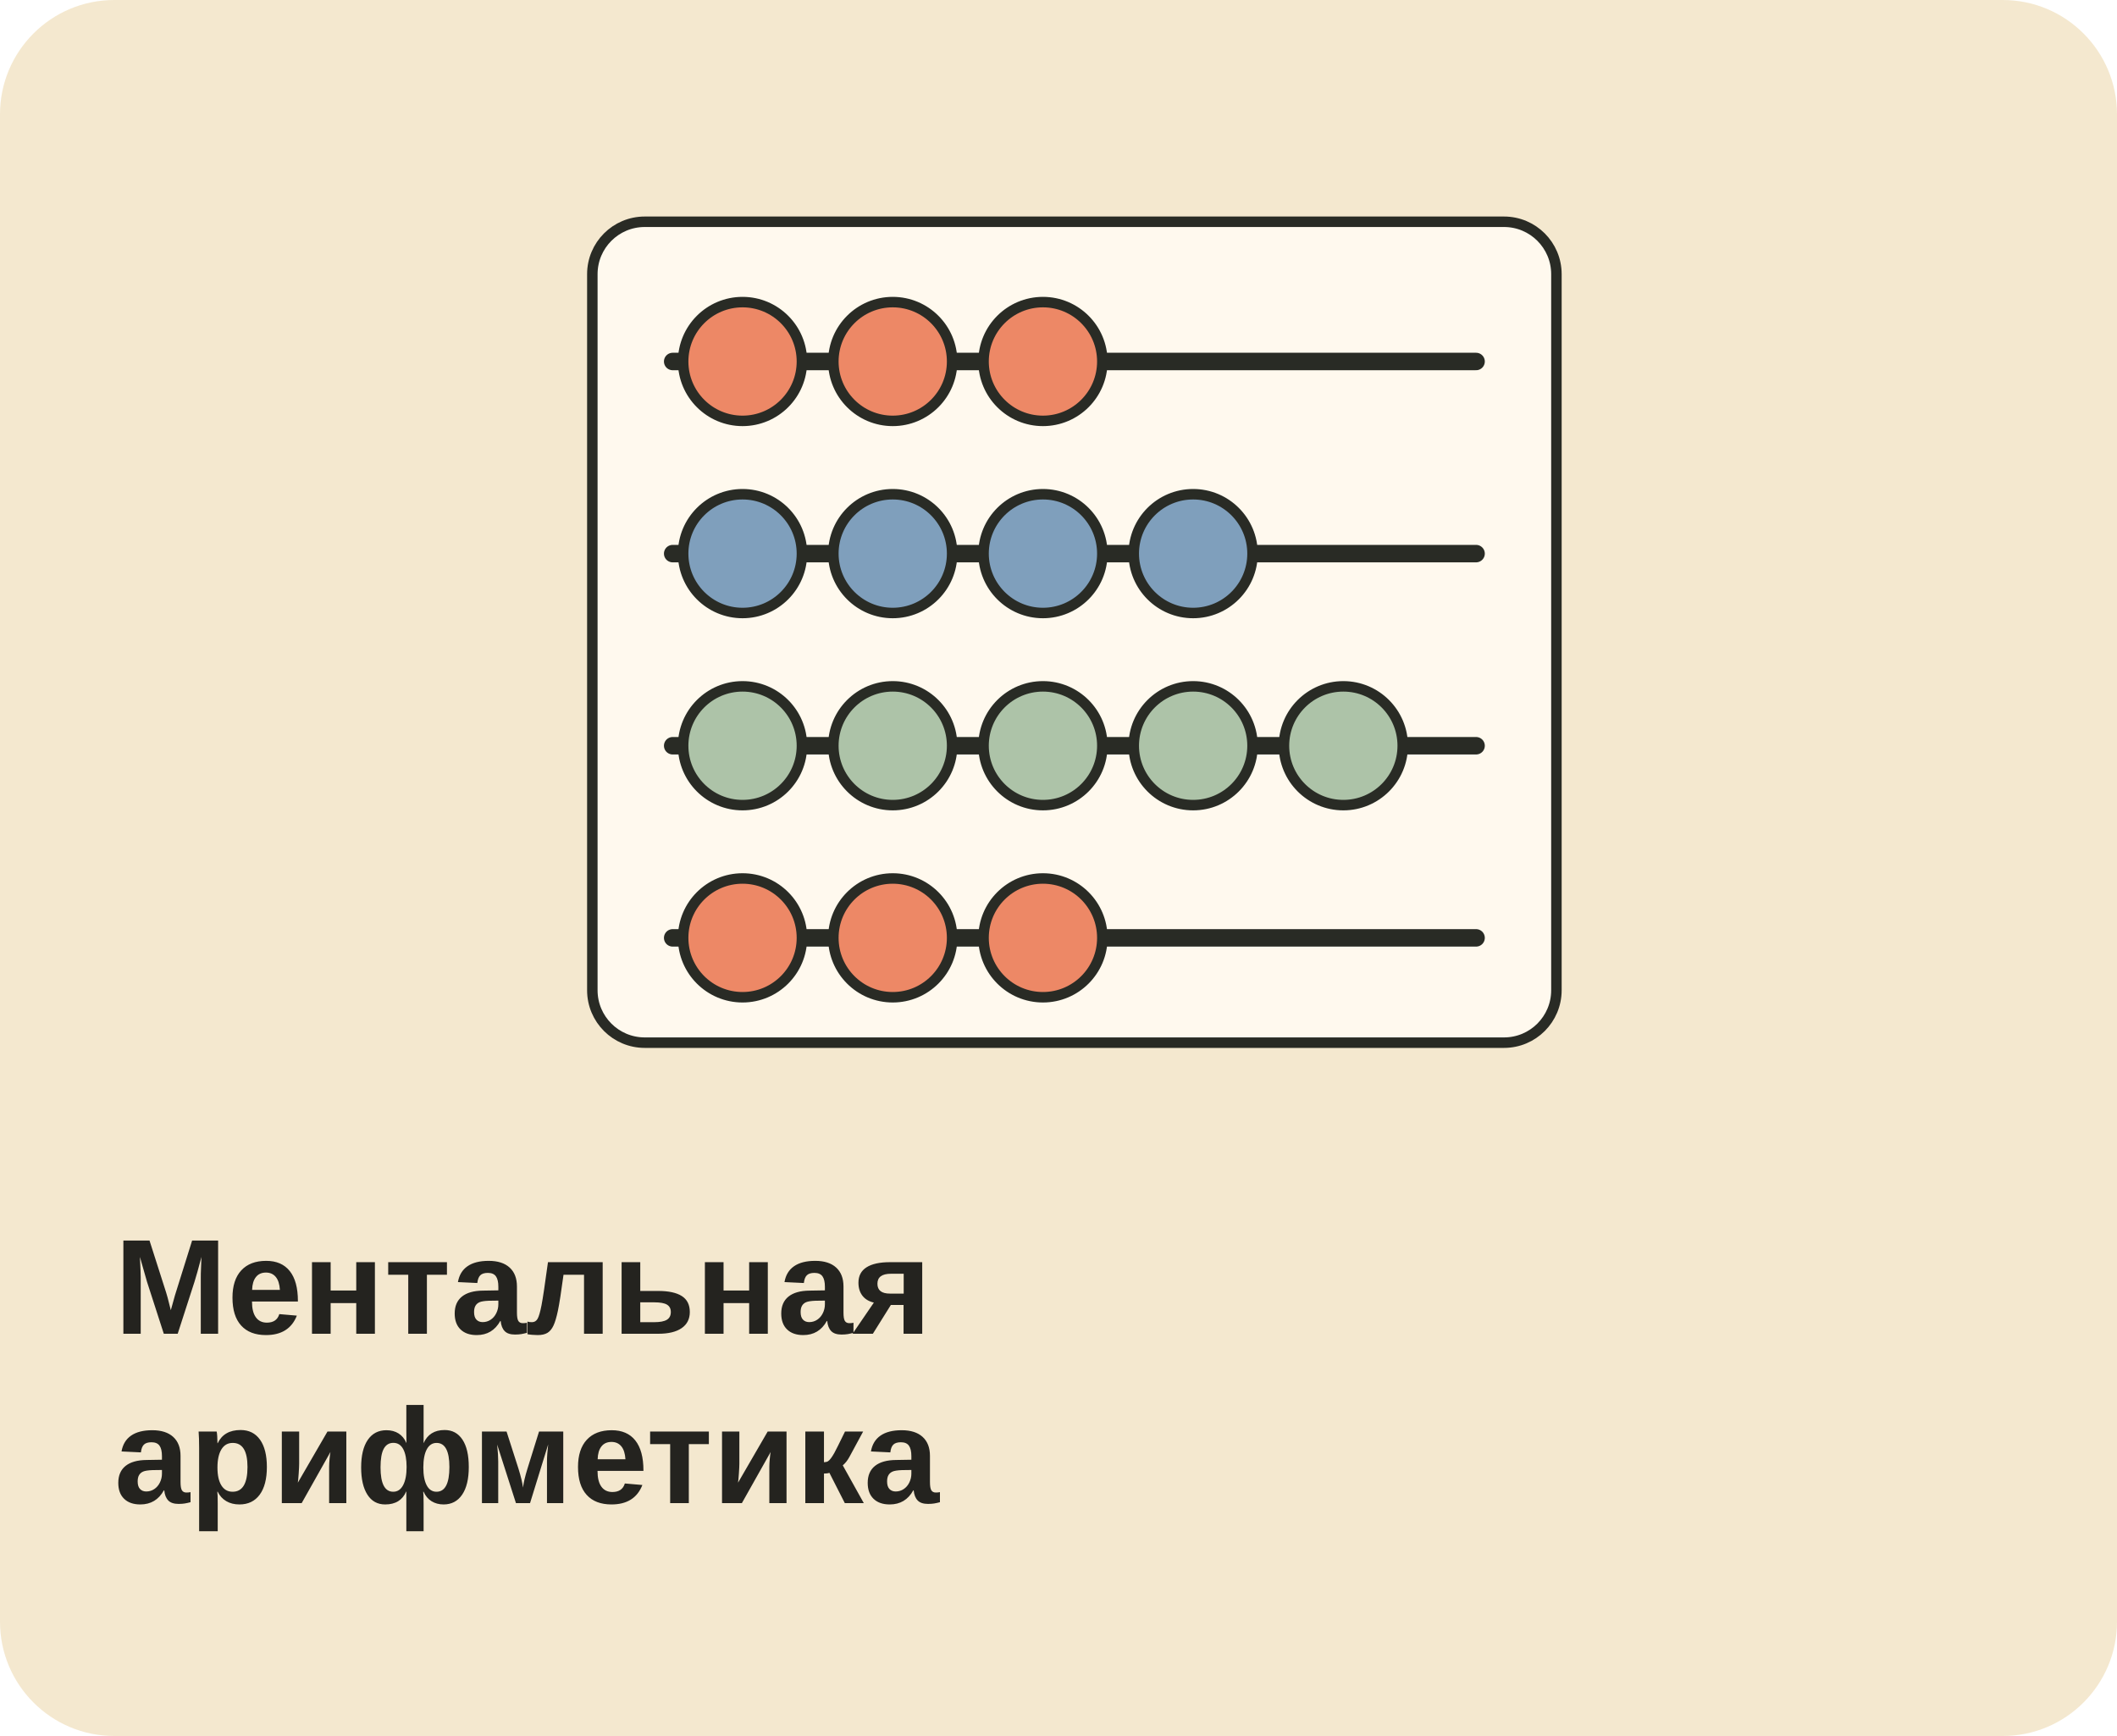
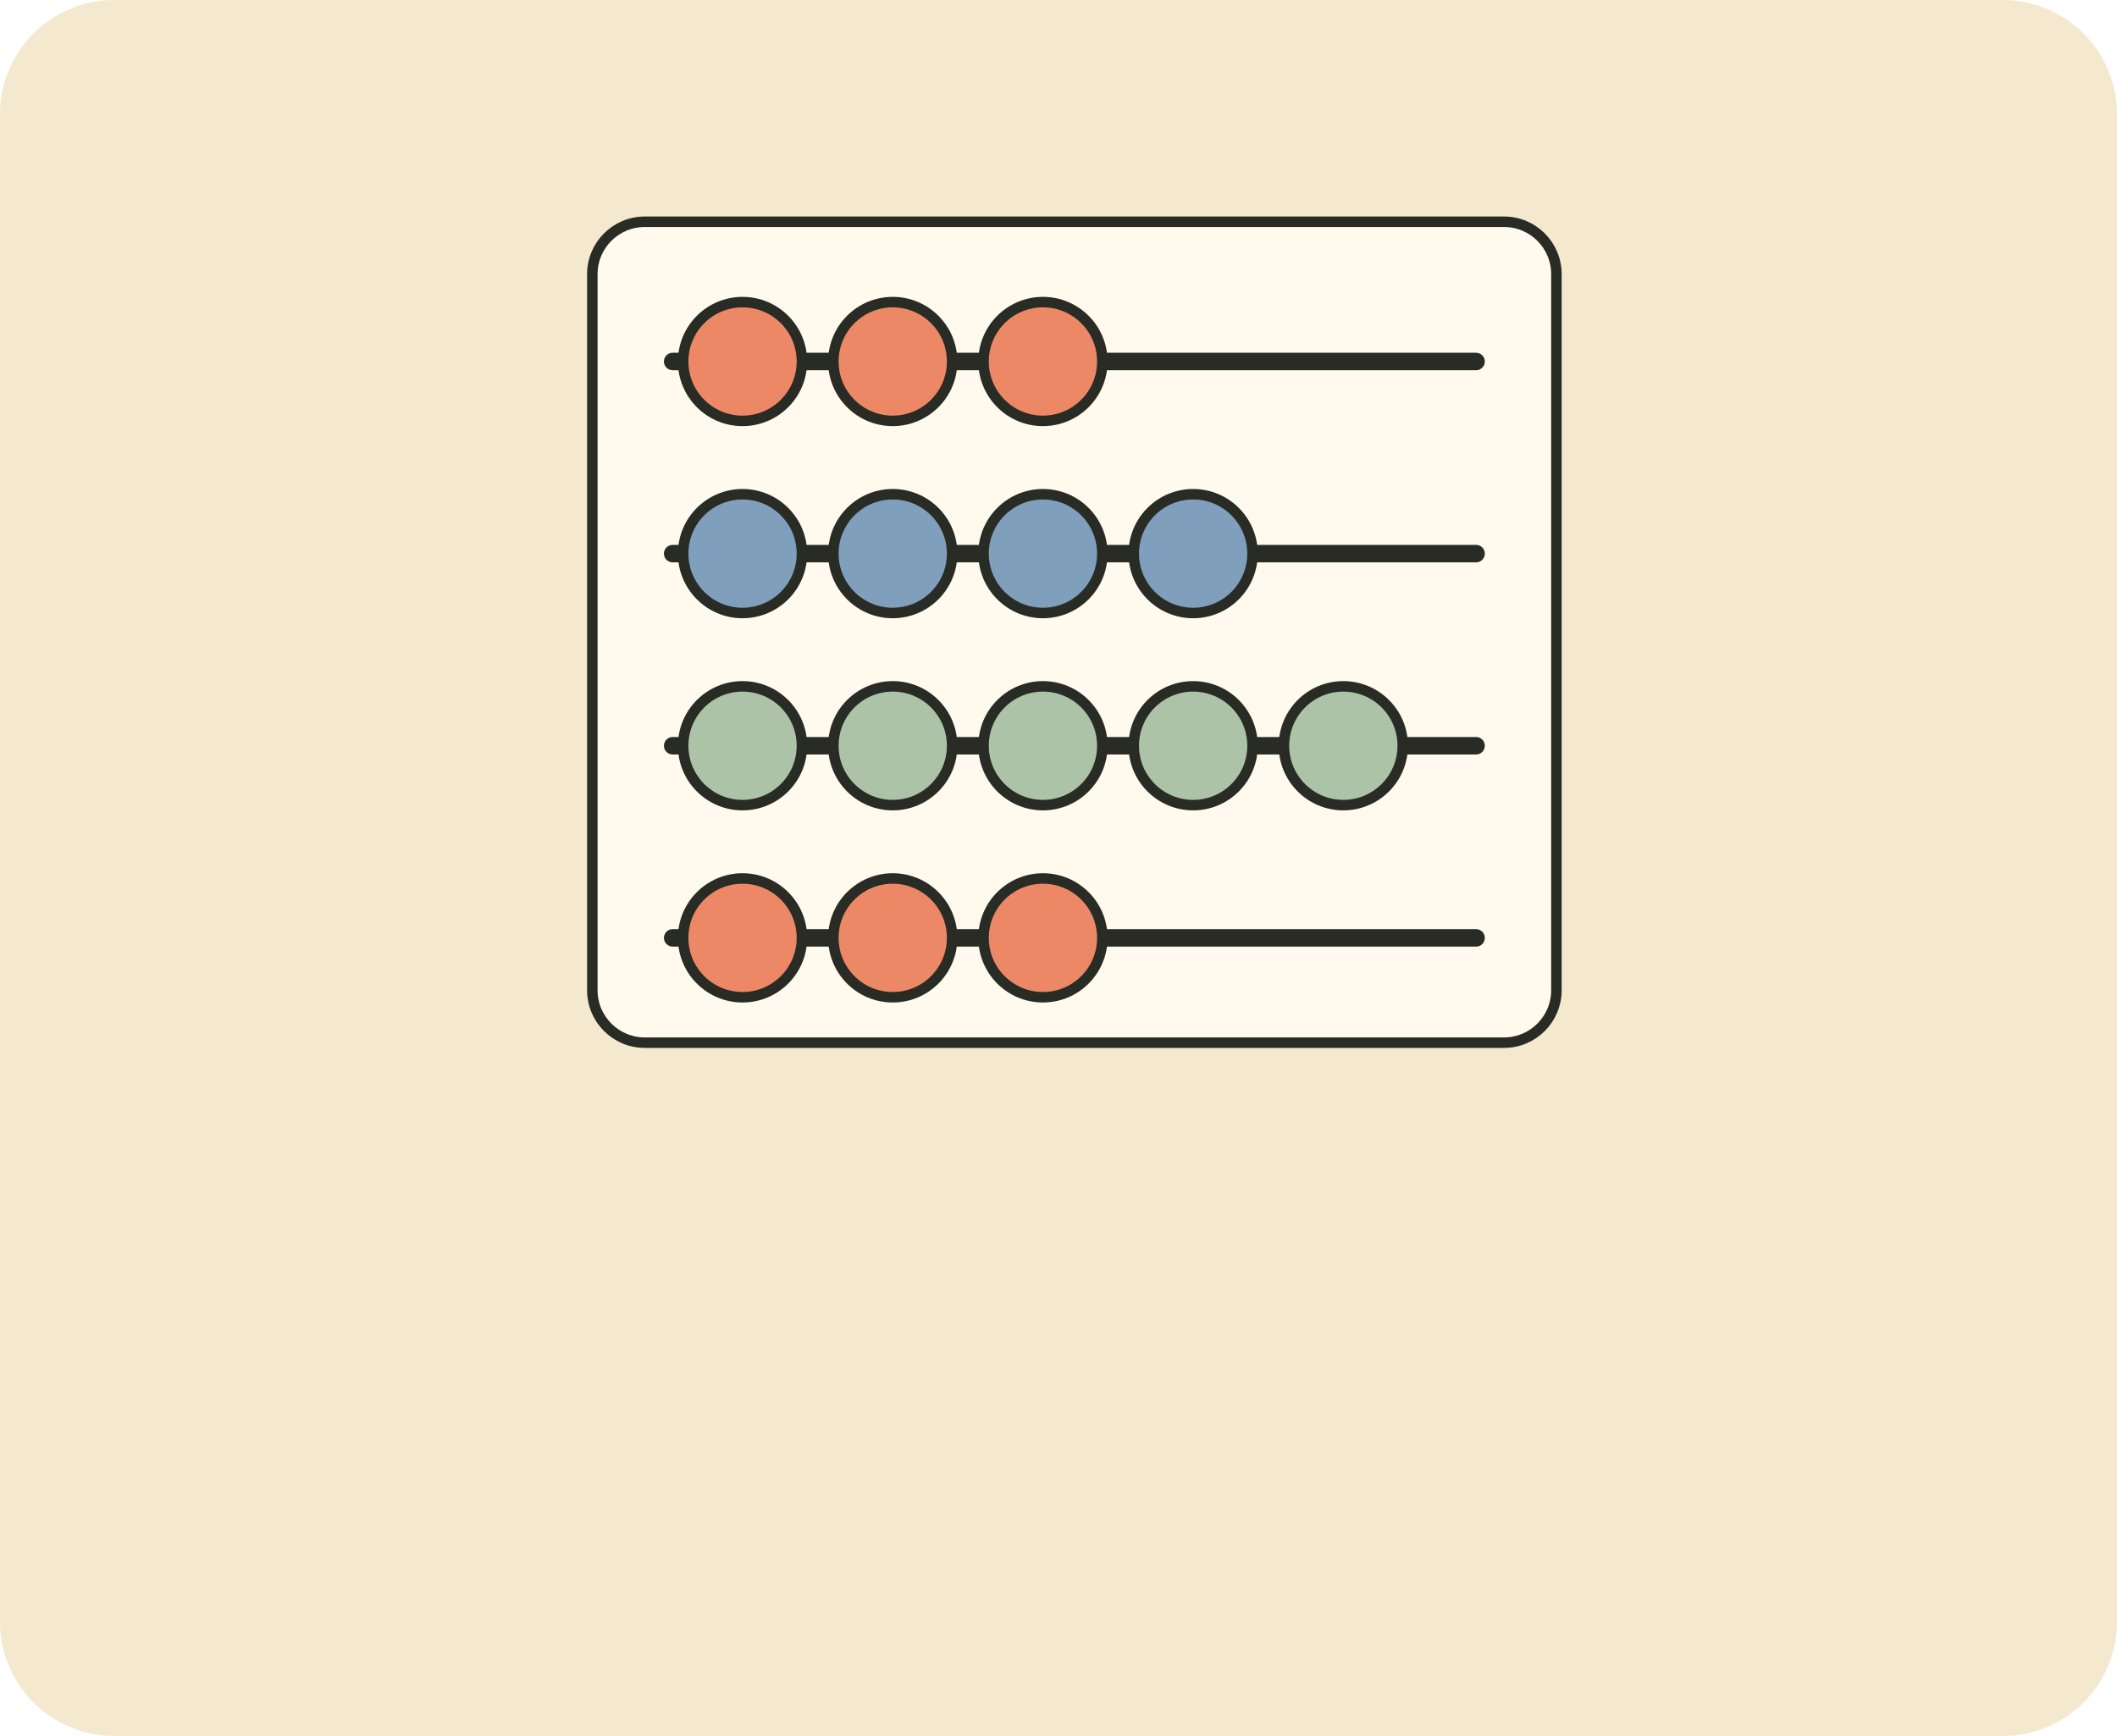
<svg xmlns="http://www.w3.org/2000/svg" width="1000" height="820" viewBox="0 0 1000 820">
  <rect width="1000" height="820" rx="54" fill="#F4E8CF" />
  <g transform="translate(260 80) scale(1.65)">
    <rect x="12" y="15" width="276" height="235" rx="15" fill="#fff9ee" stroke="#292b25" stroke-width="3" />
    <path d="M35 55h230" fill="none" stroke="#292b25" stroke-width="5" stroke-linecap="round" stroke-linejoin="round" />
    <circle cx="55" cy="55" r="17" fill="#ed8866" stroke="#292b25" stroke-width="3" />
    <circle cx="98" cy="55" r="17" fill="#ed8866" stroke="#292b25" stroke-width="3" />
    <circle cx="141" cy="55" r="17" fill="#ed8866" stroke="#292b25" stroke-width="3" />
    <path d="M35 110h230" fill="none" stroke="#292b25" stroke-width="5" stroke-linecap="round" stroke-linejoin="round" />
    <circle cx="55" cy="110" r="17" fill="#7f9fbc" stroke="#292b25" stroke-width="3" />
    <circle cx="98" cy="110" r="17" fill="#7f9fbc" stroke="#292b25" stroke-width="3" />
    <circle cx="141" cy="110" r="17" fill="#7f9fbc" stroke="#292b25" stroke-width="3" />
    <circle cx="184" cy="110" r="17" fill="#7f9fbc" stroke="#292b25" stroke-width="3" />
    <path d="M35 165h230" fill="none" stroke="#292b25" stroke-width="5" stroke-linecap="round" stroke-linejoin="round" />
    <circle cx="55" cy="165" r="17" fill="#adc3a8" stroke="#292b25" stroke-width="3" />
    <circle cx="98" cy="165" r="17" fill="#adc3a8" stroke="#292b25" stroke-width="3" />
    <circle cx="141" cy="165" r="17" fill="#adc3a8" stroke="#292b25" stroke-width="3" />
    <circle cx="184" cy="165" r="17" fill="#adc3a8" stroke="#292b25" stroke-width="3" />
    <circle cx="227" cy="165" r="17" fill="#adc3a8" stroke="#292b25" stroke-width="3" />
    <path d="M35 220h230" fill="none" stroke="#292b25" stroke-width="5" stroke-linecap="round" stroke-linejoin="round" />
    <circle cx="55" cy="220" r="17" fill="#ed8866" stroke="#292b25" stroke-width="3" />
    <circle cx="98" cy="220" r="17" fill="#ed8866" stroke="#292b25" stroke-width="3" />
    <circle cx="141" cy="220" r="17" fill="#ed8866" stroke="#292b25" stroke-width="3" />
  </g>
-   <text x="54" y="630" font-family="Arial,sans-serif" font-size="64" font-weight="700" fill="#24231f">Ментальная</text>
-   <text x="54" y="710" font-family="Arial,sans-serif" font-size="64" font-weight="700" fill="#24231f">арифметика</text>
</svg>
